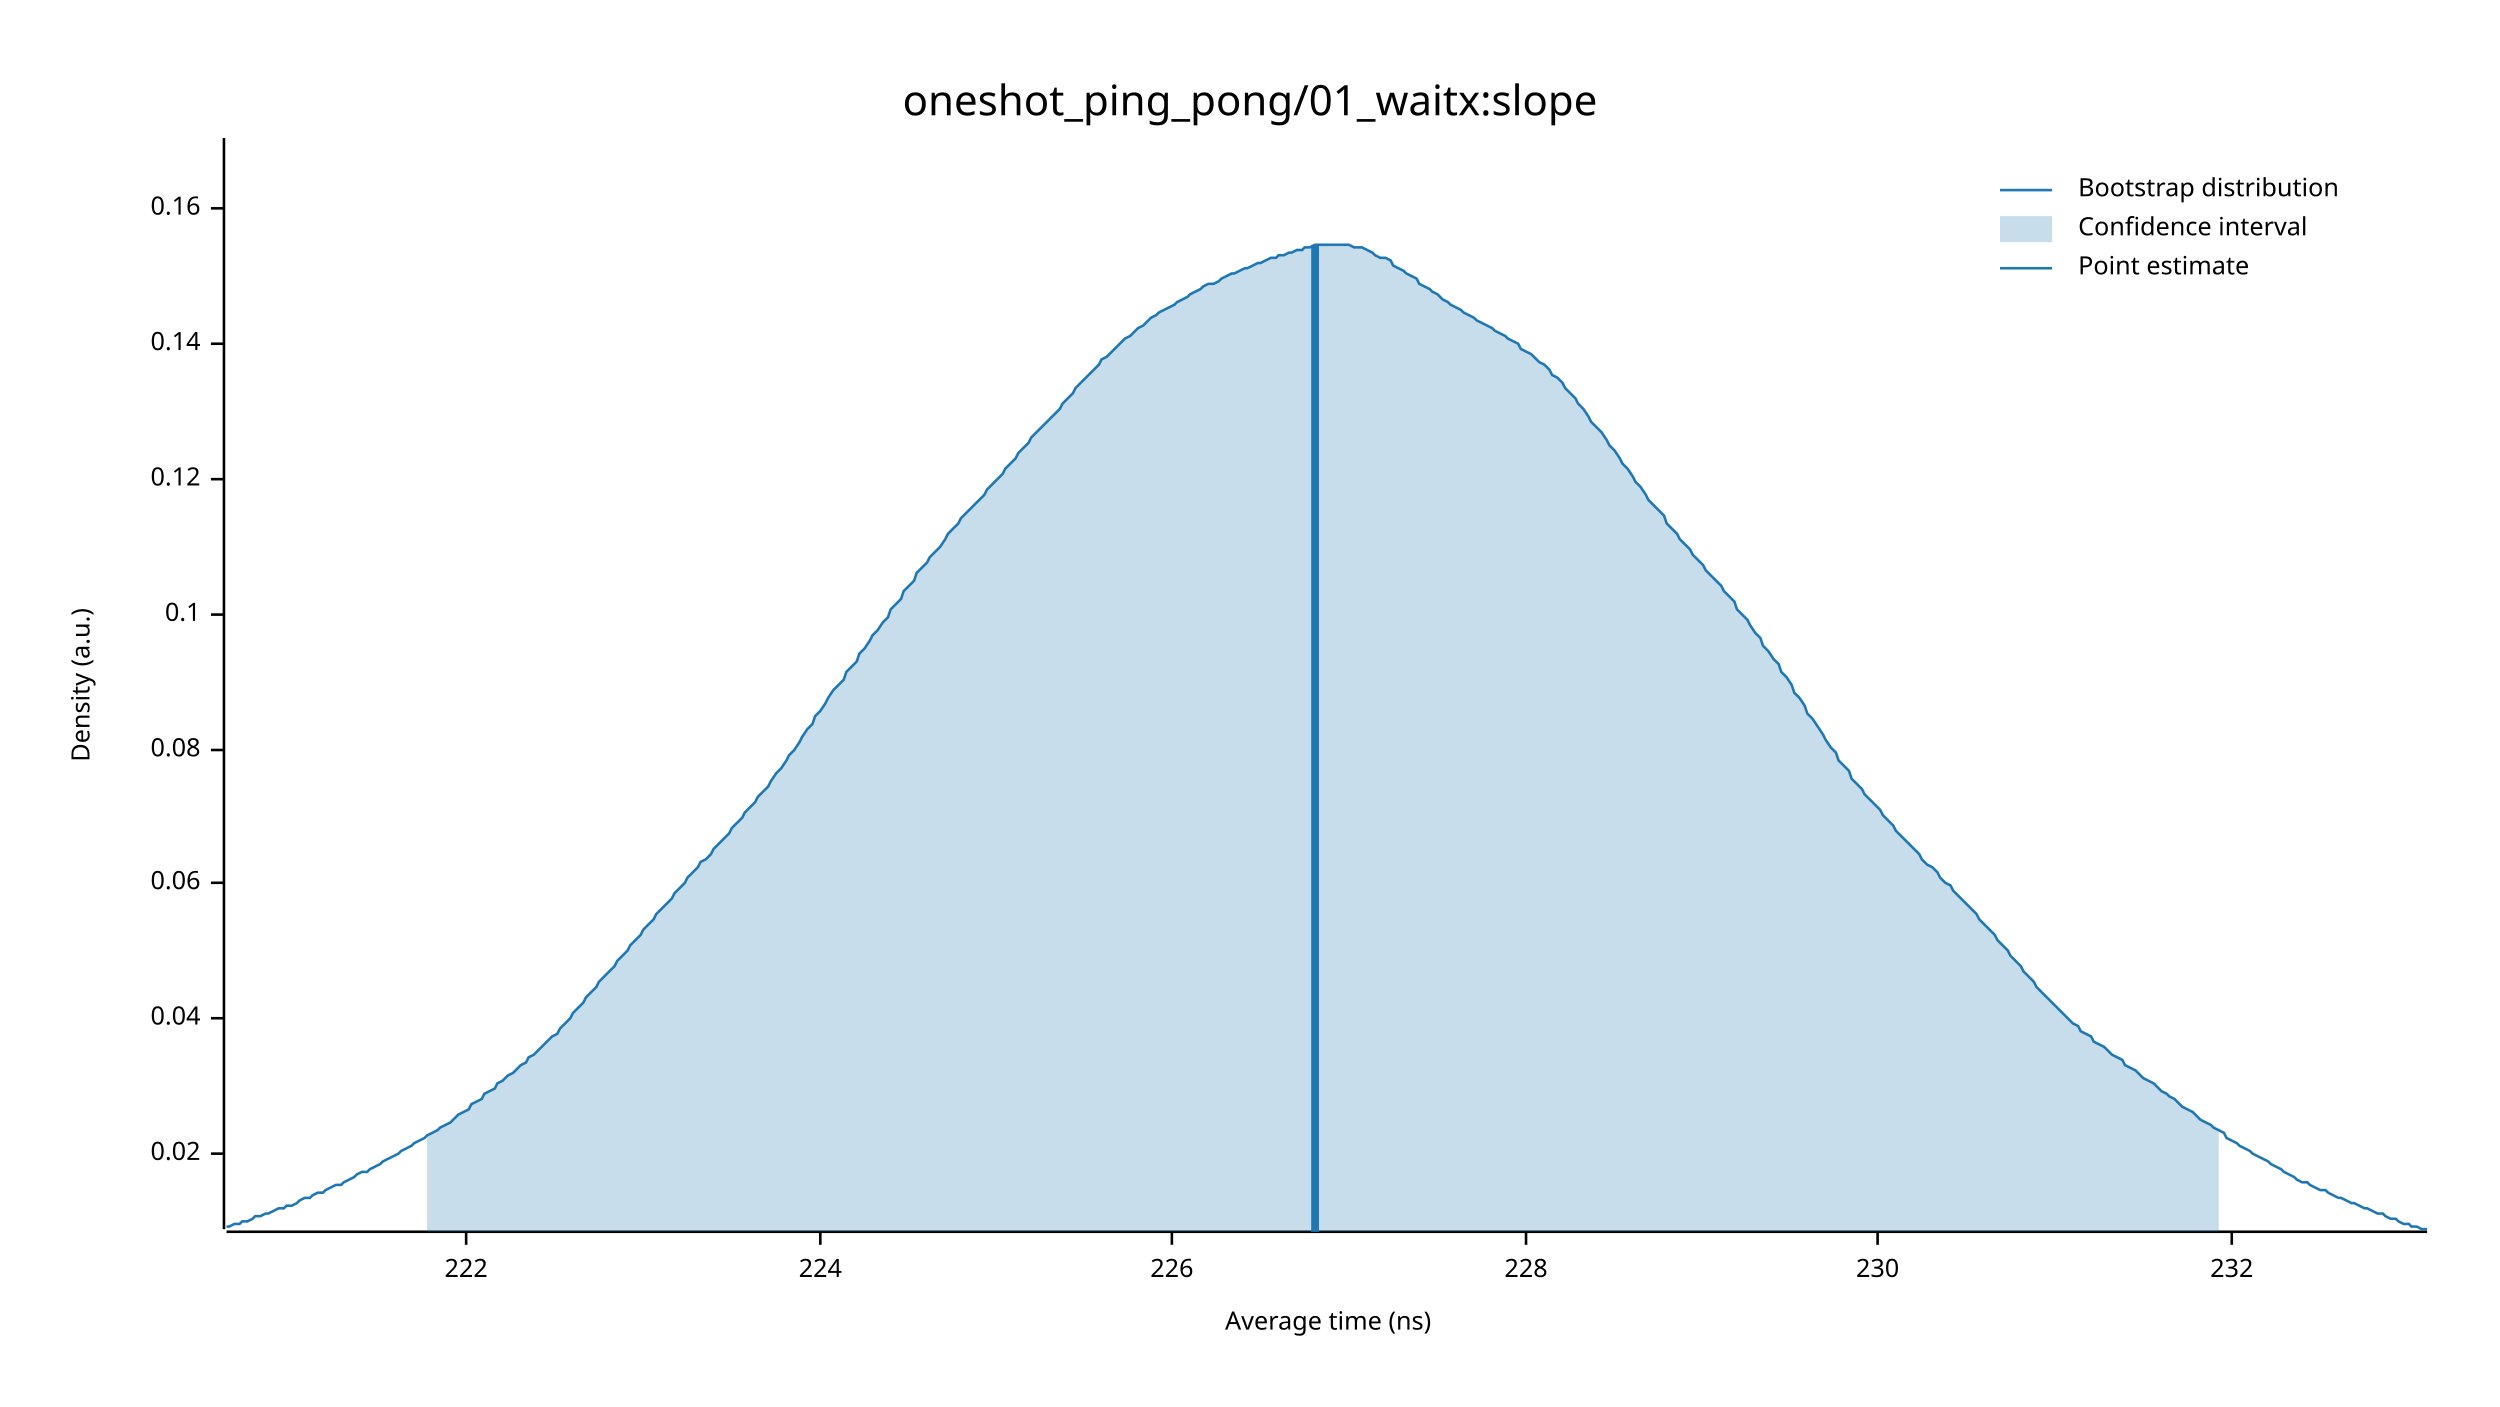
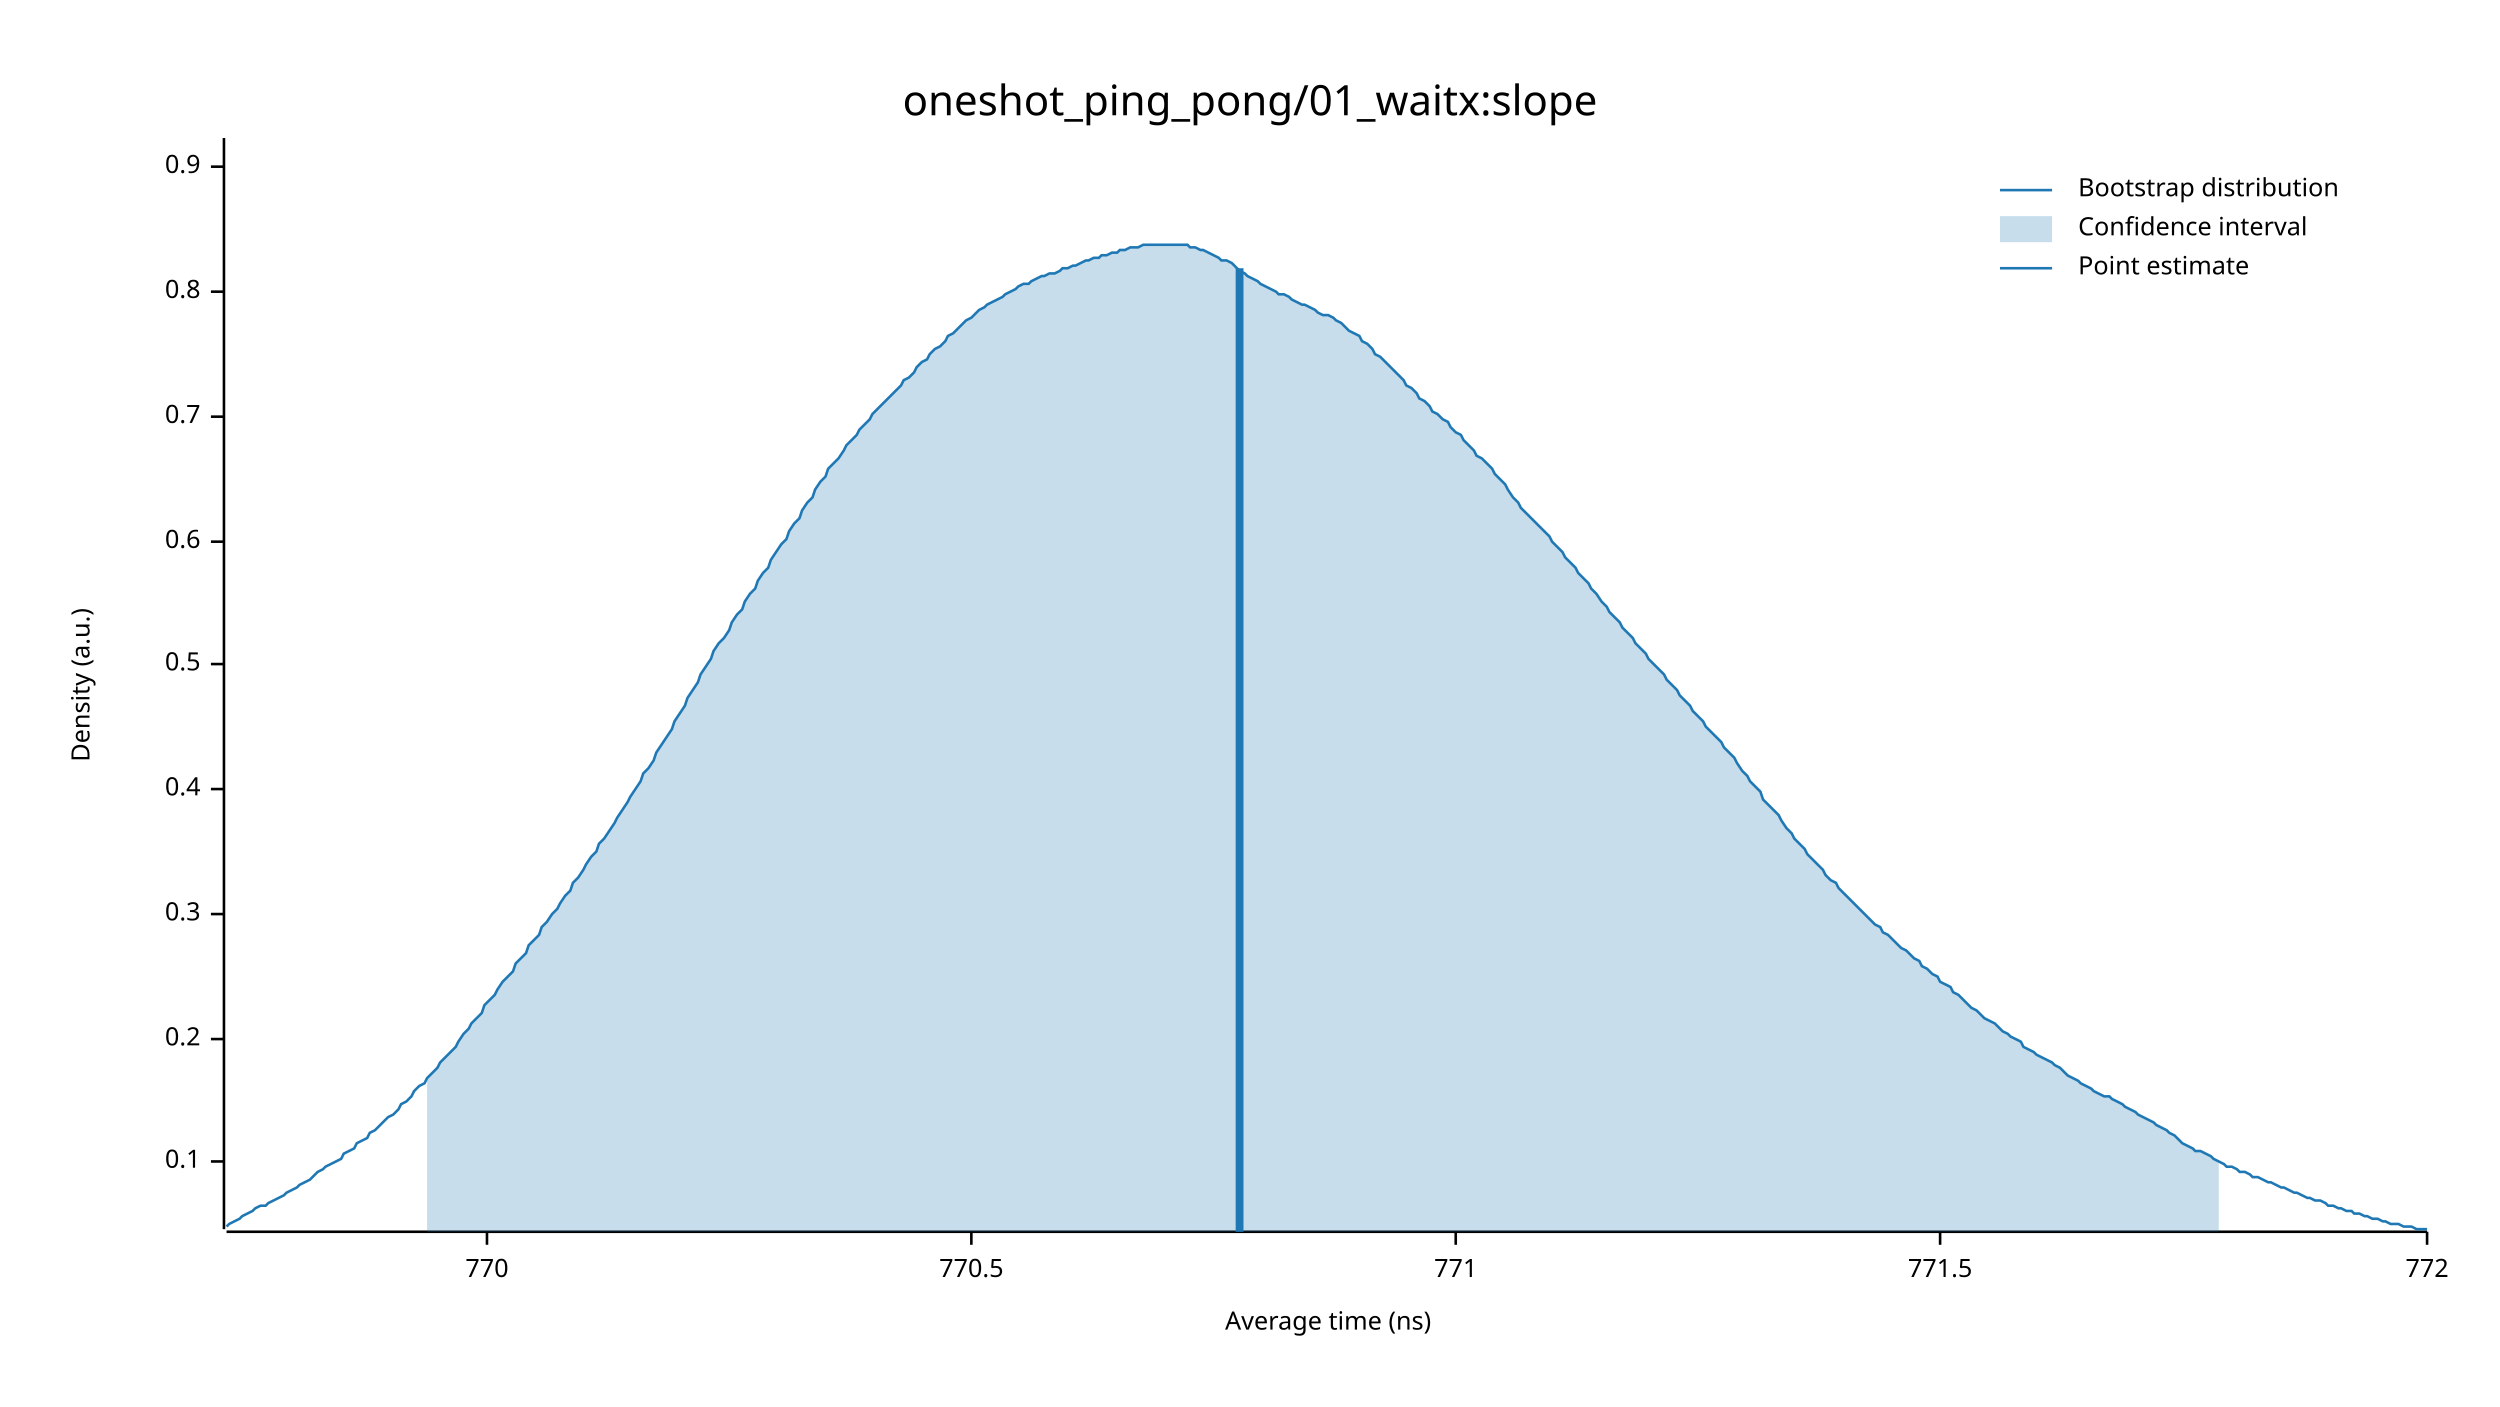
<svg xmlns="http://www.w3.org/2000/svg" width="960" height="540" viewBox="0 0 960 540">
  <text x="480" y="32" dy="0.76em" text-anchor="middle" font-family="sans-serif" font-size="16.129" opacity="1" fill="#000000">
oneshot_ping_pong/01_waitx:slope
</text>
  <text x="27" y="263" dy="0.76em" text-anchor="middle" font-family="sans-serif" font-size="9.677" opacity="1" fill="#000000" transform="rotate(270, 27, 263)">
Density (a.u.)
</text>
  <text x="510" y="513" dy="-0.5ex" text-anchor="middle" font-family="sans-serif" font-size="9.677" opacity="1" fill="#000000">
Average time (ns)
</text>
  <polyline fill="none" opacity="1" stroke="#000000" stroke-width="1" points="86,53 86,472 " />
-   <text x="77" y="443" dy="0.5ex" text-anchor="end" font-family="sans-serif" font-size="9.677" opacity="1" fill="#000000">
- 0.02
- </text>
-   <polyline fill="none" opacity="1" stroke="#000000" stroke-width="1" points="81,443 86,443 " />
-   <text x="77" y="391" dy="0.5ex" text-anchor="end" font-family="sans-serif" font-size="9.677" opacity="1" fill="#000000">
- 0.04
- </text>
-   <polyline fill="none" opacity="1" stroke="#000000" stroke-width="1" points="81,391 86,391 " />
-   <text x="77" y="339" dy="0.5ex" text-anchor="end" font-family="sans-serif" font-size="9.677" opacity="1" fill="#000000">
- 0.06
- </text>
-   <polyline fill="none" opacity="1" stroke="#000000" stroke-width="1" points="81,339 86,339 " />
-   <text x="77" y="288" dy="0.5ex" text-anchor="end" font-family="sans-serif" font-size="9.677" opacity="1" fill="#000000">
- 0.08
- </text>
-   <polyline fill="none" opacity="1" stroke="#000000" stroke-width="1" points="81,288 86,288 " />
-   <text x="77" y="236" dy="0.5ex" text-anchor="end" font-family="sans-serif" font-size="9.677" opacity="1" fill="#000000">
+   <text x="77" y="446" dy="0.5ex" text-anchor="end" font-family="sans-serif" font-size="9.677" opacity="1" fill="#000000">
0.1
</text>
-   <polyline fill="none" opacity="1" stroke="#000000" stroke-width="1" points="81,236 86,236 " />
-   <text x="77" y="184" dy="0.5ex" text-anchor="end" font-family="sans-serif" font-size="9.677" opacity="1" fill="#000000">
- 0.12
+   <polyline fill="none" opacity="1" stroke="#000000" stroke-width="1" points="81,446 86,446 " />
+   <text x="77" y="399" dy="0.5ex" text-anchor="end" font-family="sans-serif" font-size="9.677" opacity="1" fill="#000000">
+ 0.2
</text>
-   <polyline fill="none" opacity="1" stroke="#000000" stroke-width="1" points="81,184 86,184 " />
-   <text x="77" y="132" dy="0.5ex" text-anchor="end" font-family="sans-serif" font-size="9.677" opacity="1" fill="#000000">
- 0.14
+   <polyline fill="none" opacity="1" stroke="#000000" stroke-width="1" points="81,399 86,399 " />
+   <text x="77" y="351" dy="0.5ex" text-anchor="end" font-family="sans-serif" font-size="9.677" opacity="1" fill="#000000">
+ 0.3
</text>
-   <polyline fill="none" opacity="1" stroke="#000000" stroke-width="1" points="81,132 86,132 " />
-   <text x="77" y="80" dy="0.5ex" text-anchor="end" font-family="sans-serif" font-size="9.677" opacity="1" fill="#000000">
- 0.16
+   <polyline fill="none" opacity="1" stroke="#000000" stroke-width="1" points="81,351 86,351 " />
+   <text x="77" y="303" dy="0.5ex" text-anchor="end" font-family="sans-serif" font-size="9.677" opacity="1" fill="#000000">
+ 0.4
</text>
-   <polyline fill="none" opacity="1" stroke="#000000" stroke-width="1" points="81,80 86,80 " />
+   <polyline fill="none" opacity="1" stroke="#000000" stroke-width="1" points="81,303 86,303 " />
+   <text x="77" y="255" dy="0.5ex" text-anchor="end" font-family="sans-serif" font-size="9.677" opacity="1" fill="#000000">
+ 0.5
+ </text>
+   <polyline fill="none" opacity="1" stroke="#000000" stroke-width="1" points="81,255 86,255 " />
+   <text x="77" y="208" dy="0.5ex" text-anchor="end" font-family="sans-serif" font-size="9.677" opacity="1" fill="#000000">
+ 0.6
+ </text>
+   <polyline fill="none" opacity="1" stroke="#000000" stroke-width="1" points="81,208 86,208 " />
+   <text x="77" y="160" dy="0.5ex" text-anchor="end" font-family="sans-serif" font-size="9.677" opacity="1" fill="#000000">
+ 0.7
+ </text>
+   <polyline fill="none" opacity="1" stroke="#000000" stroke-width="1" points="81,160 86,160 " />
+   <text x="77" y="112" dy="0.5ex" text-anchor="end" font-family="sans-serif" font-size="9.677" opacity="1" fill="#000000">
+ 0.8
+ </text>
+   <polyline fill="none" opacity="1" stroke="#000000" stroke-width="1" points="81,112 86,112 " />
+   <text x="77" y="64" dy="0.5ex" text-anchor="end" font-family="sans-serif" font-size="9.677" opacity="1" fill="#000000">
+ 0.9
+ </text>
+   <polyline fill="none" opacity="1" stroke="#000000" stroke-width="1" points="81,64 86,64 " />
  <polyline fill="none" opacity="1" stroke="#000000" stroke-width="1" points="87,473 932,473 " />
-   <text x="179" y="483" dy="0.76em" text-anchor="middle" font-family="sans-serif" font-size="9.677" opacity="1" fill="#000000">
- 222
+   <text x="187" y="483" dy="0.76em" text-anchor="middle" font-family="sans-serif" font-size="9.677" opacity="1" fill="#000000">
+ 770
</text>
-   <polyline fill="none" opacity="1" stroke="#000000" stroke-width="1" points="179,473 179,478 " />
-   <text x="315" y="483" dy="0.76em" text-anchor="middle" font-family="sans-serif" font-size="9.677" opacity="1" fill="#000000">
- 224
+   <polyline fill="none" opacity="1" stroke="#000000" stroke-width="1" points="187,473 187,478 " />
+   <text x="373" y="483" dy="0.76em" text-anchor="middle" font-family="sans-serif" font-size="9.677" opacity="1" fill="#000000">
+ 770.5
</text>
-   <polyline fill="none" opacity="1" stroke="#000000" stroke-width="1" points="315,473 315,478 " />
-   <text x="450" y="483" dy="0.76em" text-anchor="middle" font-family="sans-serif" font-size="9.677" opacity="1" fill="#000000">
- 226
+   <polyline fill="none" opacity="1" stroke="#000000" stroke-width="1" points="373,473 373,478 " />
+   <text x="559" y="483" dy="0.76em" text-anchor="middle" font-family="sans-serif" font-size="9.677" opacity="1" fill="#000000">
+ 771
</text>
-   <polyline fill="none" opacity="1" stroke="#000000" stroke-width="1" points="450,473 450,478 " />
-   <text x="586" y="483" dy="0.76em" text-anchor="middle" font-family="sans-serif" font-size="9.677" opacity="1" fill="#000000">
- 228
+   <polyline fill="none" opacity="1" stroke="#000000" stroke-width="1" points="559,473 559,478 " />
+   <text x="745" y="483" dy="0.76em" text-anchor="middle" font-family="sans-serif" font-size="9.677" opacity="1" fill="#000000">
+ 771.5
</text>
-   <polyline fill="none" opacity="1" stroke="#000000" stroke-width="1" points="586,473 586,478 " />
-   <text x="721" y="483" dy="0.76em" text-anchor="middle" font-family="sans-serif" font-size="9.677" opacity="1" fill="#000000">
- 230
+   <polyline fill="none" opacity="1" stroke="#000000" stroke-width="1" points="745,473 745,478 " />
+   <text x="932" y="483" dy="0.76em" text-anchor="middle" font-family="sans-serif" font-size="9.677" opacity="1" fill="#000000">
+ 772
</text>
-   <polyline fill="none" opacity="1" stroke="#000000" stroke-width="1" points="721,473 721,478 " />
-   <text x="857" y="483" dy="0.76em" text-anchor="middle" font-family="sans-serif" font-size="9.677" opacity="1" fill="#000000">
- 232
- </text>
-   <polyline fill="none" opacity="1" stroke="#000000" stroke-width="1" points="857,473 857,478 " />
-   <polyline fill="none" opacity="1" stroke="#1F78B4" stroke-width="1" points="87,471 88,471 90,470 92,470 93,469 95,469 97,468 98,467 100,467 102,466 103,466 105,465 107,464 109,464 110,463 112,463 114,462 115,461 117,460 119,460 120,459 122,458 124,458 125,457 127,456 129,455 131,455 132,454 134,453 136,452 137,451 139,450 141,450 142,449 144,448 146,447 147,446 149,445 151,444 153,443 154,442 156,441 158,440 159,439 161,438 163,437 164,436 166,435 168,434 169,433 171,432 173,431 175,429 176,428 178,427 180,426 181,424 183,423 185,422 186,420 188,419 190,418 191,416 193,415 195,413 197,412 198,411 200,409 202,408 203,406 205,405 207,403 208,402 210,400 212,398 214,397 215,395 217,393 219,391 220,389 222,387 224,385 225,383 227,381 229,379 230,377 232,375 234,373 236,371 237,369 239,367 241,365 242,363 244,361 246,359 247,357 249,355 251,353 252,351 254,349 256,347 258,345 259,343 261,341 263,339 264,337 266,335 268,333 269,331 271,330 273,328 274,326 276,324 278,322 280,320 281,318 283,316 285,314 286,312 288,310 290,308 291,306 293,304 295,302 296,300 298,297 300,295 302,292 303,290 305,288 307,285 308,283 310,280 312,278 313,275 315,273 317,270 318,268 320,265 322,263 324,261 325,258 327,256 329,254 330,251 332,249 334,246 335,244 337,242 339,239 341,237 342,234 344,232 346,230 347,227 349,225 351,223 352,220 354,218 356,216 357,214 359,212 361,210 363,207 364,205 366,203 368,201 369,199 371,197 373,195 374,194 376,192 378,190 379,188 381,186 383,184 385,182 386,180 388,178 390,176 391,174 393,172 395,170 396,168 398,166 400,164 401,163 403,161 405,159 407,157 408,155 410,153 412,151 413,149 415,147 417,145 418,144 420,142 422,140 423,138 425,137 427,135 429,133 430,132 432,130 434,129 435,128 437,126 439,125 440,124 442,122 444,121 445,120 447,119 449,118 451,117 452,116 454,115 456,114 457,113 459,112 461,111 462,110 464,109 466,109 468,108 469,107 471,106 473,105 474,105 476,104 478,103 479,103 481,102 483,101 484,101 486,100 488,99 490,99 491,98 493,98 495,97 496,97 498,96 500,96 501,95 503,95 505,94 506,94 508,94 510,94 512,94 513,94 515,94 517,94 518,94 520,95 522,95 523,95 525,96 527,97 528,98 530,99 532,99 534,100 535,102 537,103 539,104 540,105 542,106 544,107 545,109 547,110 549,111 550,112 552,113 554,115 556,116 557,117 559,118 561,119 562,120 564,121 566,122 567,123 569,124 571,125 573,126 574,127 576,128 578,129 579,130 581,131 583,132 584,134 586,135 588,136 589,137 591,139 593,140 595,142 596,144 598,145 600,147 601,149 603,151 605,153 606,155 608,157 610,160 611,162 613,164 615,166 617,169 618,171 620,173 622,176 623,178 625,180 627,183 628,185 630,187 632,190 633,192 635,194 637,196 639,198 640,201 642,203 644,205 645,207 647,209 649,211 650,213 652,215 654,217 655,219 657,221 659,223 661,225 662,227 664,229 666,231 667,234 669,236 671,238 672,240 674,243 676,245 677,248 679,250 681,253 683,255 684,258 686,260 688,263 689,266 691,268 693,271 694,274 696,276 698,279 700,282 701,284 703,287 705,289 706,292 708,294 710,296 711,299 713,301 715,303 716,305 718,307 720,309 722,311 723,313 725,315 727,317 728,319 730,321 732,323 733,324 735,326 737,328 738,330 740,332 742,333 744,335 745,337 747,339 749,340 750,342 752,344 754,346 755,347 757,349 759,351 760,353 762,355 764,357 766,359 767,361 769,363 771,365 772,367 774,369 776,371 777,373 779,375 781,377 782,379 784,381 786,383 788,385 789,386 791,388 793,390 794,391 796,393 798,394 799,396 801,397 803,398 804,400 806,401 808,402 810,404 811,405 813,406 815,407 816,409 818,410 820,411 821,412 823,414 825,415 827,416 828,417 830,419 832,420 833,421 835,422 837,424 838,425 840,426 842,427 843,428 845,430 847,431 849,432 850,433 852,434 854,435 855,437 857,438 859,439 860,440 862,441 864,442 865,443 867,444 869,445 871,446 872,447 874,448 876,449 877,450 879,451 881,452 882,453 884,454 886,454 887,455 889,456 891,457 893,457 894,458 896,459 898,460 899,460 901,461 903,462 904,462 906,463 908,464 909,464 911,465 913,466 915,466 916,467 918,468 920,468 921,469 923,470 925,470 926,471 928,471 930,472 932,472 " />
-   <polygon opacity="0.25" fill="#1F78B4" points="164,436 166,435 168,434 169,433 171,432 173,431 175,429 176,428 178,427 180,426 181,424 183,423 185,422 186,420 188,419 190,418 191,416 193,415 195,413 197,412 198,411 200,409 202,408 203,406 205,405 207,403 208,402 210,400 212,398 214,397 215,395 217,393 219,391 220,389 222,387 224,385 225,383 227,381 229,379 230,377 232,375 234,373 236,371 237,369 239,367 241,365 242,363 244,361 246,359 247,357 249,355 251,353 252,351 254,349 256,347 258,345 259,343 261,341 263,339 264,337 266,335 268,333 269,331 271,330 273,328 274,326 276,324 278,322 280,320 281,318 283,316 285,314 286,312 288,310 290,308 291,306 293,304 295,302 296,300 298,297 300,295 302,292 303,290 305,288 307,285 308,283 310,280 312,278 313,275 315,273 317,270 318,268 320,265 322,263 324,261 325,258 327,256 329,254 330,251 332,249 334,246 335,244 337,242 339,239 341,237 342,234 344,232 346,230 347,227 349,225 351,223 352,220 354,218 356,216 357,214 359,212 361,210 363,207 364,205 366,203 368,201 369,199 371,197 373,195 374,194 376,192 378,190 379,188 381,186 383,184 385,182 386,180 388,178 390,176 391,174 393,172 395,170 396,168 398,166 400,164 401,163 403,161 405,159 407,157 408,155 410,153 412,151 413,149 415,147 417,145 418,144 420,142 422,140 423,138 425,137 427,135 429,133 430,132 432,130 434,129 435,128 437,126 439,125 440,124 442,122 444,121 445,120 447,119 449,118 451,117 452,116 454,115 456,114 457,113 459,112 461,111 462,110 464,109 466,109 468,108 469,107 471,106 473,105 474,105 476,104 478,103 479,103 481,102 483,101 484,101 486,100 488,99 490,99 491,98 493,98 495,97 496,97 498,96 500,96 501,95 503,95 505,94 506,94 508,94 510,94 512,94 513,94 515,94 517,94 518,94 520,95 522,95 523,95 525,96 527,97 528,98 530,99 532,99 534,100 535,102 537,103 539,104 540,105 542,106 544,107 545,109 547,110 549,111 550,112 552,113 554,115 556,116 557,117 559,118 561,119 562,120 564,121 566,122 567,123 569,124 571,125 573,126 574,127 576,128 578,129 579,130 581,131 583,132 584,134 586,135 588,136 589,137 591,139 593,140 595,142 596,144 598,145 600,147 601,149 603,151 605,153 606,155 608,157 610,160 611,162 613,164 615,166 617,169 618,171 620,173 622,176 623,178 625,180 627,183 628,185 630,187 632,190 633,192 635,194 637,196 639,198 640,201 642,203 644,205 645,207 647,209 649,211 650,213 652,215 654,217 655,219 657,221 659,223 661,225 662,227 664,229 666,231 667,234 669,236 671,238 672,240 674,243 676,245 677,248 679,250 681,253 683,255 684,258 686,260 688,263 689,266 691,268 693,271 694,274 696,276 698,279 700,282 701,284 703,287 705,289 706,292 708,294 710,296 711,299 713,301 715,303 716,305 718,307 720,309 722,311 723,313 725,315 727,317 728,319 730,321 732,323 733,324 735,326 737,328 738,330 740,332 742,333 744,335 745,337 747,339 749,340 750,342 752,344 754,346 755,347 757,349 759,351 760,353 762,355 764,357 766,359 767,361 769,363 771,365 772,367 774,369 776,371 777,373 779,375 781,377 782,379 784,381 786,383 788,385 789,386 791,388 793,390 794,391 796,393 798,394 799,396 801,397 803,398 804,400 806,401 808,402 810,404 811,405 813,406 815,407 816,409 818,410 820,411 821,412 823,414 825,415 827,416 828,417 830,419 832,420 833,421 835,422 837,424 838,425 840,426 842,427 843,428 845,430 847,431 849,432 850,433 852,434 852,473 164,473 " />
-   <polyline fill="none" opacity="1" stroke="#1F78B4" stroke-width="3" points="505,473 505,94 " />
+   <polyline fill="none" opacity="1" stroke="#000000" stroke-width="1" points="932,473 932,478 " />
+   <polyline fill="none" opacity="1" stroke="#1F78B4" stroke-width="1" points="87,471 88,470 90,469 92,468 93,467 95,466 97,465 98,464 100,463 102,463 103,462 105,461 107,460 109,459 110,458 112,457 114,456 115,455 117,454 119,453 120,452 122,450 124,449 125,448 127,447 129,446 131,445 132,443 134,442 136,441 137,439 139,438 141,437 142,435 144,434 146,432 147,431 149,429 151,428 153,426 154,424 156,423 158,421 159,419 161,417 163,416 164,414 166,412 168,410 169,408 171,406 173,404 175,402 176,400 178,397 180,395 181,393 183,391 185,389 186,386 188,384 190,382 191,380 193,377 195,375 197,373 198,370 200,368 202,366 203,363 205,361 207,359 208,356 210,354 212,351 214,349 215,347 217,344 219,342 220,339 222,337 224,334 225,332 227,329 229,327 230,324 232,322 234,319 236,316 237,314 239,311 241,308 242,306 244,303 246,300 247,297 249,295 251,292 252,289 254,286 256,283 258,280 259,277 261,274 263,271 264,268 266,265 268,262 269,259 271,256 273,253 274,250 276,247 278,245 280,242 281,239 283,236 285,234 286,231 288,228 290,226 291,223 293,220 295,218 296,215 298,212 300,209 302,207 303,204 305,201 307,199 308,196 310,193 312,191 313,188 315,185 317,183 318,180 320,178 322,176 324,173 325,171 327,169 329,167 330,165 332,163 334,161 335,159 337,157 339,155 341,153 342,152 344,150 346,148 347,146 349,145 351,143 352,141 354,139 356,138 357,136 359,134 361,133 363,131 364,129 366,128 368,126 369,125 371,123 373,122 374,121 376,119 378,118 379,117 381,116 383,115 385,114 386,113 388,112 390,111 391,110 393,109 395,109 396,108 398,107 400,106 401,106 403,105 405,105 407,104 408,103 410,103 412,102 413,102 415,101 417,100 418,100 420,99 422,99 423,98 425,98 427,97 429,97 430,96 432,96 434,95 435,95 437,95 439,94 440,94 442,94 444,94 445,94 447,94 449,94 451,94 452,94 454,94 456,94 457,95 459,95 461,96 462,96 464,97 466,98 468,99 469,100 471,100 473,101 474,102 476,104 478,105 479,106 481,107 483,108 484,109 486,110 488,111 490,112 491,113 493,113 495,114 496,115 498,116 500,117 501,117 503,118 505,119 506,120 508,121 510,121 512,122 513,123 515,124 517,126 518,127 520,128 522,129 523,131 525,132 527,134 528,136 530,137 532,139 534,141 535,142 537,144 539,146 540,148 542,149 544,151 545,153 547,154 549,156 550,158 552,159 554,161 556,162 557,164 559,166 561,167 562,169 564,171 566,173 567,175 569,176 571,178 573,180 574,182 576,184 578,186 579,188 581,191 583,193 584,195 586,197 588,199 589,200 591,202 593,204 595,206 596,208 598,210 600,212 601,214 603,216 605,218 606,220 608,222 610,224 611,226 613,228 615,231 617,233 618,235 620,237 622,239 623,241 625,243 627,245 628,247 630,249 632,251 633,253 635,255 637,257 639,259 640,261 642,263 644,265 645,267 647,269 649,271 650,273 652,275 654,277 655,279 657,281 659,283 661,285 662,287 664,289 666,291 667,293 669,296 671,298 672,300 674,302 676,304 677,307 679,309 681,311 683,313 684,315 686,318 688,320 689,322 691,324 693,326 694,328 696,330 698,332 700,334 701,336 703,338 705,339 706,341 708,343 710,345 711,346 713,348 715,350 716,351 718,353 720,355 722,356 723,358 725,359 727,361 728,362 730,364 732,365 733,366 735,368 737,369 738,371 740,372 742,374 744,375 745,377 747,378 749,379 750,381 752,382 754,384 755,385 757,387 759,388 760,389 762,391 764,392 766,393 767,394 769,396 771,397 772,398 774,399 776,400 777,402 779,403 781,404 782,405 784,406 786,407 788,408 789,409 791,410 793,412 794,413 796,414 798,415 799,416 801,417 803,418 804,419 806,420 808,421 810,421 811,422 813,423 815,424 816,425 818,426 820,427 821,428 823,429 825,430 827,431 828,432 830,433 832,434 833,435 835,436 837,438 838,439 840,440 842,441 843,442 845,442 847,443 849,444 850,445 852,446 854,447 855,448 857,448 859,449 860,450 862,450 864,451 865,452 867,452 869,453 871,454 872,454 874,455 876,456 877,456 879,457 881,458 882,458 884,459 886,460 887,460 889,461 891,461 893,462 894,463 896,463 898,464 899,464 901,465 903,465 904,466 906,466 908,467 909,467 911,468 913,468 915,469 916,469 918,470 920,470 921,470 923,471 925,471 926,471 928,472 930,472 932,472 " />
+   <polygon opacity="0.25" fill="#1F78B4" points="164,414 166,412 168,410 169,408 171,406 173,404 175,402 176,400 178,397 180,395 181,393 183,391 185,389 186,386 188,384 190,382 191,380 193,377 195,375 197,373 198,370 200,368 202,366 203,363 205,361 207,359 208,356 210,354 212,351 214,349 215,347 217,344 219,342 220,339 222,337 224,334 225,332 227,329 229,327 230,324 232,322 234,319 236,316 237,314 239,311 241,308 242,306 244,303 246,300 247,297 249,295 251,292 252,289 254,286 256,283 258,280 259,277 261,274 263,271 264,268 266,265 268,262 269,259 271,256 273,253 274,250 276,247 278,245 280,242 281,239 283,236 285,234 286,231 288,228 290,226 291,223 293,220 295,218 296,215 298,212 300,209 302,207 303,204 305,201 307,199 308,196 310,193 312,191 313,188 315,185 317,183 318,180 320,178 322,176 324,173 325,171 327,169 329,167 330,165 332,163 334,161 335,159 337,157 339,155 341,153 342,152 344,150 346,148 347,146 349,145 351,143 352,141 354,139 356,138 357,136 359,134 361,133 363,131 364,129 366,128 368,126 369,125 371,123 373,122 374,121 376,119 378,118 379,117 381,116 383,115 385,114 386,113 388,112 390,111 391,110 393,109 395,109 396,108 398,107 400,106 401,106 403,105 405,105 407,104 408,103 410,103 412,102 413,102 415,101 417,100 418,100 420,99 422,99 423,98 425,98 427,97 429,97 430,96 432,96 434,95 435,95 437,95 439,94 440,94 442,94 444,94 445,94 447,94 449,94 451,94 452,94 454,94 456,94 457,95 459,95 461,96 462,96 464,97 466,98 468,99 469,100 471,100 473,101 474,102 476,104 478,105 479,106 481,107 483,108 484,109 486,110 488,111 490,112 491,113 493,113 495,114 496,115 498,116 500,117 501,117 503,118 505,119 506,120 508,121 510,121 512,122 513,123 515,124 517,126 518,127 520,128 522,129 523,131 525,132 527,134 528,136 530,137 532,139 534,141 535,142 537,144 539,146 540,148 542,149 544,151 545,153 547,154 549,156 550,158 552,159 554,161 556,162 557,164 559,166 561,167 562,169 564,171 566,173 567,175 569,176 571,178 573,180 574,182 576,184 578,186 579,188 581,191 583,193 584,195 586,197 588,199 589,200 591,202 593,204 595,206 596,208 598,210 600,212 601,214 603,216 605,218 606,220 608,222 610,224 611,226 613,228 615,231 617,233 618,235 620,237 622,239 623,241 625,243 627,245 628,247 630,249 632,251 633,253 635,255 637,257 639,259 640,261 642,263 644,265 645,267 647,269 649,271 650,273 652,275 654,277 655,279 657,281 659,283 661,285 662,287 664,289 666,291 667,293 669,296 671,298 672,300 674,302 676,304 677,307 679,309 681,311 683,313 684,315 686,318 688,320 689,322 691,324 693,326 694,328 696,330 698,332 700,334 701,336 703,338 705,339 706,341 708,343 710,345 711,346 713,348 715,350 716,351 718,353 720,355 722,356 723,358 725,359 727,361 728,362 730,364 732,365 733,366 735,368 737,369 738,371 740,372 742,374 744,375 745,377 747,378 749,379 750,381 752,382 754,384 755,385 757,387 759,388 760,389 762,391 764,392 766,393 767,394 769,396 771,397 772,398 774,399 776,400 777,402 779,403 781,404 782,405 784,406 786,407 788,408 789,409 791,410 793,412 794,413 796,414 798,415 799,416 801,417 803,418 804,419 806,420 808,421 810,421 811,422 813,423 815,424 816,425 818,426 820,427 821,428 823,429 825,430 827,431 828,432 830,433 832,434 833,435 835,436 837,438 838,439 840,440 842,441 843,442 845,442 847,443 849,444 850,445 852,446 852,473 164,473 " />
+   <polyline fill="none" opacity="1" stroke="#1F78B4" stroke-width="3" points="476,473 476,103 " />
  <text x="798" y="68" dy="0.76em" text-anchor="start" font-family="sans-serif" font-size="9.677" opacity="1" fill="#000000">
Bootstrap distribution
</text>
  <text x="798" y="83" dy="0.76em" text-anchor="start" font-family="sans-serif" font-size="9.677" opacity="1" fill="#000000">
Confidence interval
</text>
  <text x="798" y="98" dy="0.76em" text-anchor="start" font-family="sans-serif" font-size="9.677" opacity="1" fill="#000000">
Point estimate
</text>
  <polyline fill="none" opacity="1" stroke="#1F78B4" stroke-width="1" points="768,73 788,73 " />
  <rect x="768" y="83" width="20" height="10" opacity="0.25" fill="#1F78B4" stroke="none" />
  <polyline fill="none" opacity="1" stroke="#1F78B4" stroke-width="1" points="768,103 788,103 " />
</svg>
